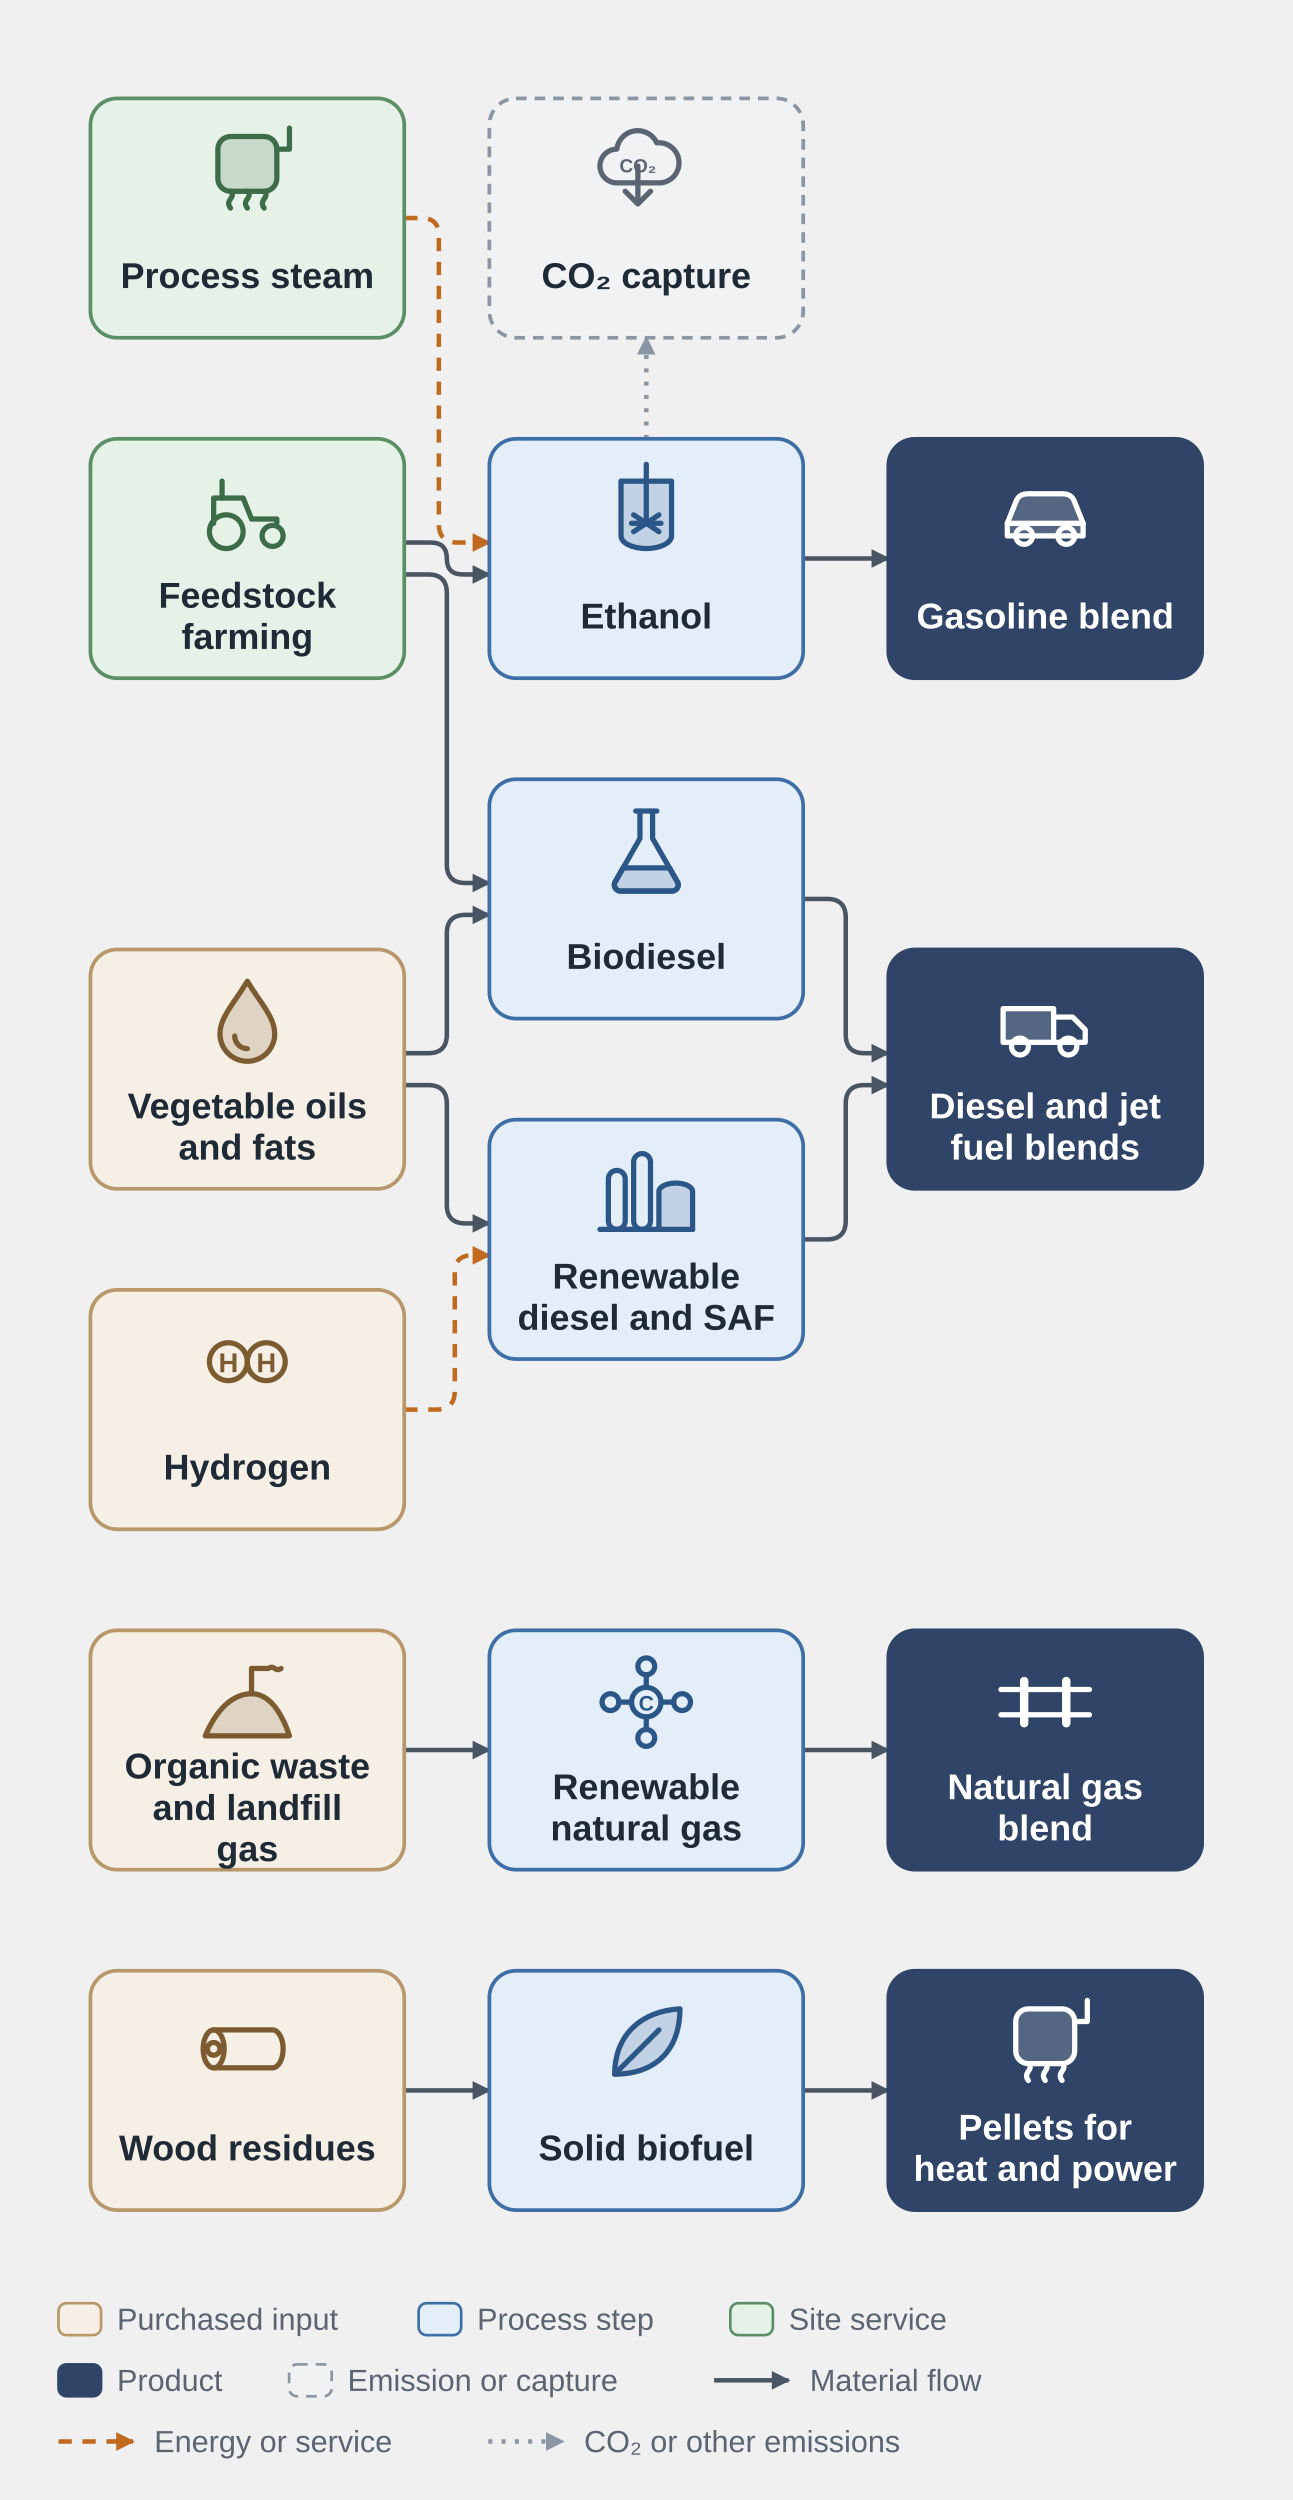
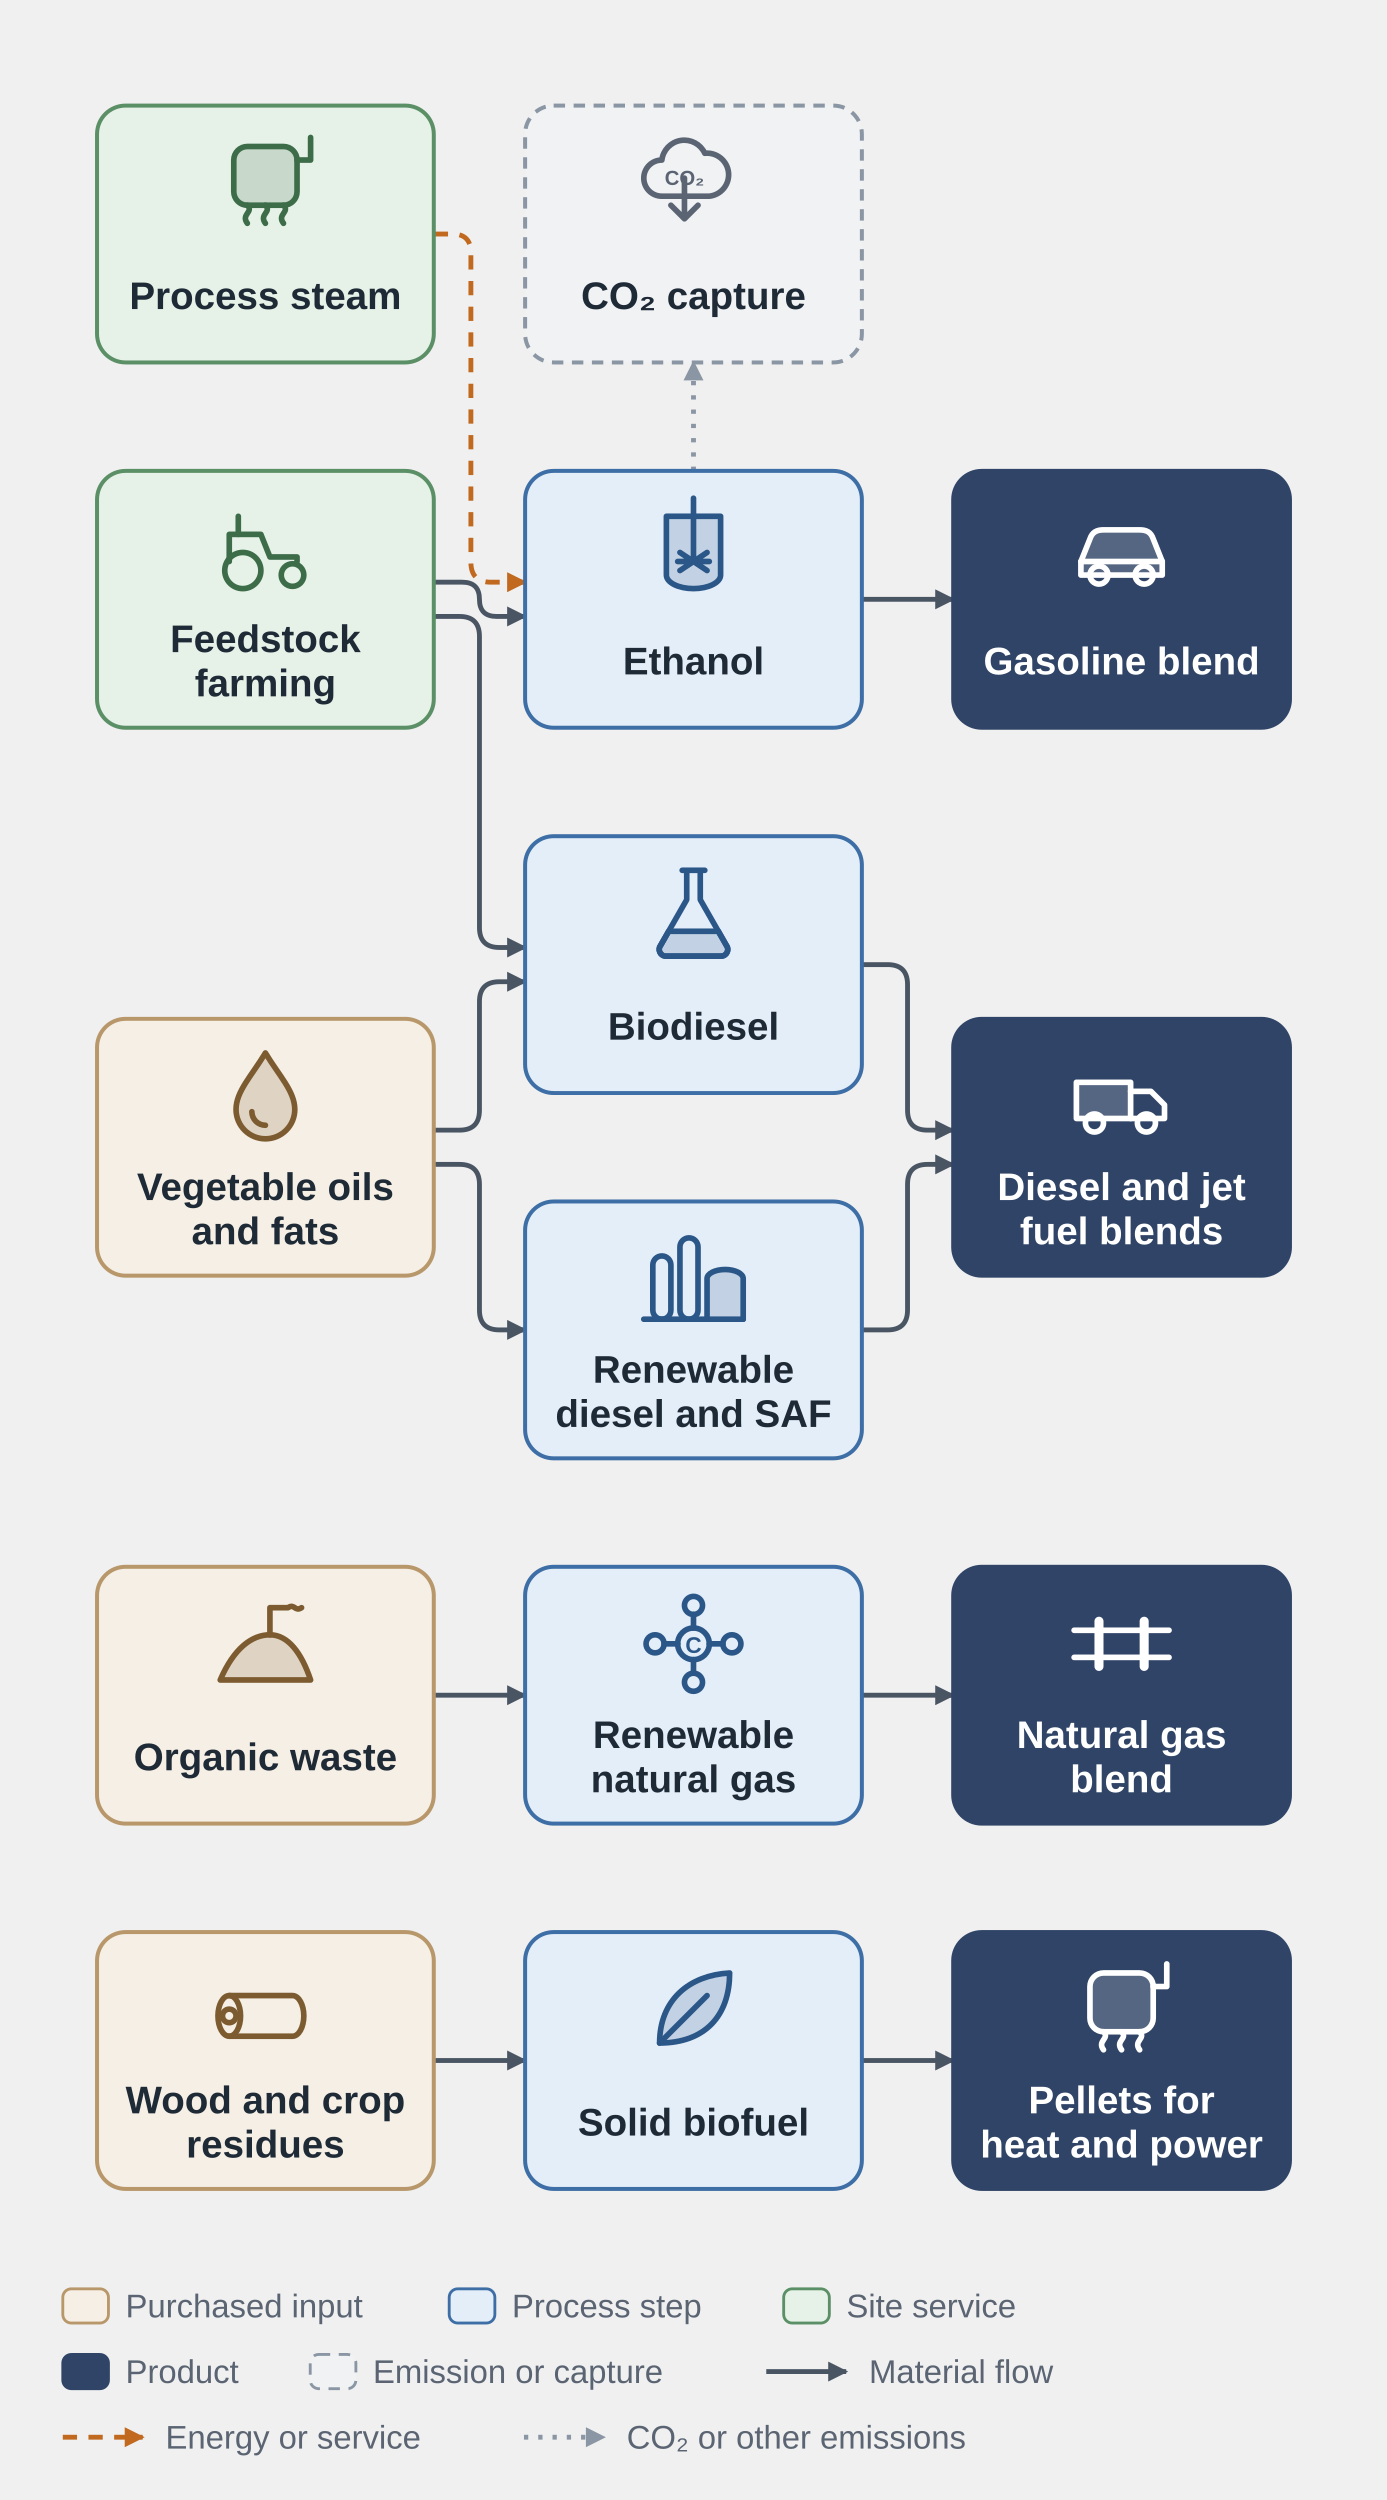
- <svg xmlns="http://www.w3.org/2000/svg" viewBox="0 0 486 940" width="486" height="940" font-family="'Source Sans Pro', 'Source Sans 3', 'Segoe UI', 'Helvetica Neue', Arial, sans-serif" role="img" aria-label="Biofuels process flowchart">
+ <svg xmlns="http://www.w3.org/2000/svg" viewBox="0 0 486 876" width="486" height="876" font-family="'Source Sans Pro', 'Source Sans 3', 'Segoe UI', 'Helvetica Neue', Arial, sans-serif" role="img" aria-label="Biofuels process flowchart">
  <defs>
    <symbol id="icon-biomass" viewBox="0 0 48 48">
      <g fill="none" stroke="currentColor" stroke-width="2.5" stroke-linecap="round" stroke-linejoin="round">
        <path d="M9 39 C9 20 22 9 40 8 C40 27 29 39 9 39 Z" fill="currentColor" fill-opacity="0.18" />
        <path d="M9 39 L30 18" />
      </g>
    </symbol>
    <symbol id="icon-boiler" viewBox="0 0 48 48">
      <g fill="none" stroke="currentColor" stroke-width="2.5" stroke-linecap="round" stroke-linejoin="round">
        <rect x="10" y="8" width="28" height="26" rx="6" fill="currentColor" fill-opacity="0.18" />
        <path d="M16 42 c-3-4 3-5 0-8 M24 42 c-3-4 3-5 0-8 M32 42 c-3-4 3-5 0-8" />
        <path d="M38 14 H44 V4" />
      </g>
    </symbol>
    <symbol id="icon-car" viewBox="0 0 48 48">
      <g fill="none" stroke="currentColor" stroke-width="2.5" stroke-linecap="round" stroke-linejoin="round">
        <path d="M6 30 L10 20 C11 17 13 16 16 16 H32 C35 16 37 17 38 20 L42 30 V36 H6 Z" fill="currentColor" fill-opacity="0.18" />
        <path d="M6 30 H42" />
        <circle cx="14" cy="36" r="4" />
        <circle cx="34" cy="36" r="4" />
      </g>
    </symbol>
    <symbol id="icon-ccs" viewBox="0 0 48 48">
      <g fill="none" stroke="currentColor" stroke-width="2.5" stroke-linecap="round" stroke-linejoin="round">
        <path d="M10 30 A8 8 0 0 1 10 14 A10 10 0 0 1 29 11 A8 8 0 0 1 31 30 Z" />
        <path d="M20 22 V40 M14 34 L20 40 L26 34" />
        <text x="20" y="25" text-anchor="middle" font-size="9" font-weight="700" fill="currentColor" stroke="none">CO₂</text>
      </g>
    </symbol>
    <symbol id="icon-chemical" viewBox="0 0 48 48">
      <g fill="none" stroke="currentColor" stroke-width="2.5" stroke-linecap="round" stroke-linejoin="round">
        <path d="M19 5 H29 M21 5 V18 L9 39 A3 3 0 0 0 12 43 H36 A3 3 0 0 0 39 39 L27 18 V5" />
        <path d="M13 32 H35 L39 39 A3 3 0 0 1 36 43 H12 A3 3 0 0 1 9 39 Z" fill="currentColor" fill-opacity="0.18" />
-       </g>
-     </symbol>
-     <symbol id="icon-hydrogen" viewBox="0 0 48 48">
-       <g fill="none" stroke="currentColor" stroke-width="2.5" stroke-linecap="round" stroke-linejoin="round">
-         <circle cx="15" cy="24" r="9" />
-         <circle cx="33" cy="24" r="9" />
-         <text x="15" y="29" text-anchor="middle" font-size="13" font-weight="700" fill="currentColor" stroke="none">H</text>
-         <text x="33" y="29" text-anchor="middle" font-size="13" font-weight="700" fill="currentColor" stroke="none">H</text>
      </g>
    </symbol>
    <symbol id="icon-landfill" viewBox="0 0 48 48">
      <g fill="none" stroke="currentColor" stroke-width="2.5" stroke-linecap="round" stroke-linejoin="round">
        <path d="M4 40 C10 26 18 20 26 20 C34 20 40 28 44 40 Z" fill="currentColor" fill-opacity="0.18" />
        <path d="M26 20 V8 H34 M34 8 c3-2 3 2 6 0" />
      </g>
    </symbol>
    <symbol id="icon-liquid-fuel" viewBox="0 0 48 48">
      <g fill="none" stroke="currentColor" stroke-width="2.5" stroke-linecap="round" stroke-linejoin="round">
        <path d="M24 5 C30 15 37 22 37 30 A13 13 0 0 1 11 30 C11 22 18 15 24 5 Z" fill="currentColor" fill-opacity="0.18" />
        <path d="M18 31 a6 6 0 0 0 6 6" />
      </g>
    </symbol>
    <symbol id="icon-log" viewBox="0 0 48 48">
      <g fill="none" stroke="currentColor" stroke-width="2.5" stroke-linecap="round" stroke-linejoin="round">
        <path d="M8 18 H36 A5 9 0 0 1 36 36 H8" />
        <ellipse cx="8" cy="27" rx="5" ry="9" />
        <circle cx="8" cy="27" r="3" />
      </g>
    </symbol>
    <symbol id="icon-methane" viewBox="0 0 48 48">
      <g fill="none" stroke="currentColor" stroke-width="2.5" stroke-linecap="round" stroke-linejoin="round">
        <circle cx="24" cy="24" r="7" />
        <circle cx="24" cy="7" r="4" />
        <circle cx="24" cy="41" r="4" />
        <circle cx="7" cy="24" r="4" />
        <circle cx="41" cy="24" r="4" />
        <path d="M24 11 V17 M24 31 V37 M11 24 H17 M31 24 H37" />
        <text x="24" y="28" text-anchor="middle" font-size="10" font-weight="700" fill="currentColor" stroke="none">C</text>
      </g>
    </symbol>
    <symbol id="icon-pipeline" viewBox="0 0 48 48">
      <g fill="none" stroke="currentColor" stroke-width="2.5" stroke-linecap="round" stroke-linejoin="round">
        <path d="M3 18 H45 M3 30 H45" />
        <path d="M14 14 V34 M34 14 V34" stroke-width="4" />
      </g>
    </symbol>
    <symbol id="icon-reactor" viewBox="0 0 48 48">
      <g fill="none" stroke="currentColor" stroke-width="2.5" stroke-linecap="round" stroke-linejoin="round">
        <path d="M12 10 H36 V36 A12 6 0 0 1 12 36 Z" fill="currentColor" fill-opacity="0.18" />
        <path d="M24 2 V30 M17 30 H31 M18 26 L30 34 M30 26 L18 34" />
      </g>
    </symbol>
    <symbol id="icon-refinery" viewBox="0 0 48 48">
      <g fill="none" stroke="currentColor" stroke-width="2.5" stroke-linecap="round" stroke-linejoin="round">
        <rect x="6" y="14" width="8" height="28" rx="4" />
        <rect x="18" y="6" width="8" height="36" rx="4" />
        <path d="M30 42 V24 A8 4 0 0 1 46 24 V42" fill="currentColor" fill-opacity="0.18" />
        <path d="M2 42 H46" />
      </g>
    </symbol>
    <symbol id="icon-tractor" viewBox="0 0 48 48">
      <g fill="none" stroke="currentColor" stroke-width="2.5" stroke-linecap="round" stroke-linejoin="round">
        <path d="M8 30 V18 H22 L26 28 H38 V30" />
        <circle cx="14" cy="34" r="8" />
        <circle cx="36" cy="36" r="5" />
        <path d="M12 18 V10" />
      </g>
    </symbol>
    <symbol id="icon-truck" viewBox="0 0 48 48">
      <g fill="none" stroke="currentColor" stroke-width="2.5" stroke-linecap="round" stroke-linejoin="round">
        <path d="M4 18 H28 V34 H4 Z" fill="currentColor" fill-opacity="0.18" />
        <path d="M28 22 H37 L43 28 V34 H28" />
        <circle cx="12" cy="36" r="4" />
        <circle cx="35" cy="36" r="4" />
      </g>
    </symbol>
    <marker id="arrow-material" viewBox="0 0 10 10" refX="9" refY="5" markerWidth="7" markerHeight="7" markerUnits="userSpaceOnUse" orient="auto-start-reverse">
      <path d="M 0 0 L 10 5 L 0 10 z" fill="#4a5563" />
    </marker>
    <marker id="arrow-energy" viewBox="0 0 10 10" refX="9" refY="5" markerWidth="7" markerHeight="7" markerUnits="userSpaceOnUse" orient="auto-start-reverse">
      <path d="M 0 0 L 10 5 L 0 10 z" fill="#c0691f" />
    </marker>
    <marker id="arrow-emission" viewBox="0 0 10 10" refX="9" refY="5" markerWidth="7" markerHeight="7" markerUnits="userSpaceOnUse" orient="auto-start-reverse">
      <path d="M 0 0 L 10 5 L 0 10 z" fill="#8a96a3" />
    </marker>
  </defs>
  <path d="M 152.0 204.0 L 162.0 204.0 Q 168.0 204.0 168.0 210.0 L 168.0 210.0 Q 168.0 216.0 174.0 216.0 L 184.0 216.0" fill="none" stroke="#4a5563" stroke-width="1.7" marker-end="url(#arrow-material)" />
  <path d="M 152.0 216.0 L 161.0 216.0 Q 168.0 216.0 168.0 223.0 L 168.0 325.0 Q 168.0 332.0 175.0 332.0 L 184.0 332.0" fill="none" stroke="#4a5563" stroke-width="1.7" marker-end="url(#arrow-material)" />
  <path d="M 152.0 396.0 L 161.0 396.0 Q 168.0 396.0 168.0 389.0 L 168.0 351.0 Q 168.0 344.0 175.0 344.0 L 184.0 344.0" fill="none" stroke="#4a5563" stroke-width="1.7" marker-end="url(#arrow-material)" />
-   <path d="M 152.0 408.0 L 161.0 408.0 Q 168.0 408.0 168.0 415.0 L 168.0 453.0 Q 168.0 460.0 175.0 460.0 L 184.0 460.0" fill="none" stroke="#4a5563" stroke-width="1.7" marker-end="url(#arrow-material)" />
-   <path d="M 152.0 530.0 L 164.0 530.0 Q 171.0 530.0 171.0 523.0 L 171.0 478.5 Q 171.0 472.0 177.5 472.0 L 184.0 472.0" fill="none" stroke="#c0691f" stroke-width="1.7" stroke-dasharray="5 4" marker-end="url(#arrow-energy)" />
-   <path d="M 152.0 658.0 L 184.0 658.0" fill="none" stroke="#4a5563" stroke-width="1.7" marker-end="url(#arrow-material)" />
-   <path d="M 152.0 786.0 L 184.0 786.0" fill="none" stroke="#4a5563" stroke-width="1.7" marker-end="url(#arrow-material)" />
+   <path d="M 152.0 408.0 L 161.0 408.0 Q 168.0 408.0 168.0 415.0 L 168.0 459.0 Q 168.0 466.0 175.0 466.0 L 184.0 466.0" fill="none" stroke="#4a5563" stroke-width="1.7" marker-end="url(#arrow-material)" />
+   <path d="M 152.0 594.0 L 184.0 594.0" fill="none" stroke="#4a5563" stroke-width="1.7" marker-end="url(#arrow-material)" />
+   <path d="M 152.0 722.0 L 184.0 722.0" fill="none" stroke="#4a5563" stroke-width="1.7" marker-end="url(#arrow-material)" />
  <path d="M 243.0 165.0 L 243.0 127.0" fill="none" stroke="#8a96a3" stroke-width="1.7" stroke-dasharray="1.5 3.5" marker-end="url(#arrow-emission)" />
  <path d="M 152.0 82.0 L 158.5 82.0 Q 165.0 82.0 165.0 88.5 L 165.0 197.0 Q 165.0 204.0 172.0 204.0 L 184.0 204.0" fill="none" stroke="#c0691f" stroke-width="1.7" stroke-dasharray="5 4" marker-end="url(#arrow-energy)" />
  <path d="M 302.0 210.0 L 334.0 210.0" fill="none" stroke="#4a5563" stroke-width="1.7" marker-end="url(#arrow-material)" />
  <path d="M 302.0 338.0 L 311.0 338.0 Q 318.0 338.0 318.0 345.0 L 318.0 389.0 Q 318.0 396.0 325.0 396.0 L 334.0 396.0" fill="none" stroke="#4a5563" stroke-width="1.7" marker-end="url(#arrow-material)" />
  <path d="M 302.0 466.0 L 311.0 466.0 Q 318.0 466.0 318.0 459.0 L 318.0 415.0 Q 318.0 408.0 325.0 408.0 L 334.0 408.0" fill="none" stroke="#4a5563" stroke-width="1.7" marker-end="url(#arrow-material)" />
-   <path d="M 302.0 658.0 L 334.0 658.0" fill="none" stroke="#4a5563" stroke-width="1.7" marker-end="url(#arrow-material)" />
-   <path d="M 302.0 786.0 L 334.0 786.0" fill="none" stroke="#4a5563" stroke-width="1.7" marker-end="url(#arrow-material)" />
+   <path d="M 302.0 594.0 L 334.0 594.0" fill="none" stroke="#4a5563" stroke-width="1.7" marker-end="url(#arrow-material)" />
+   <path d="M 302.0 722.0 L 334.0 722.0" fill="none" stroke="#4a5563" stroke-width="1.7" marker-end="url(#arrow-material)" />
  <g>
    <rect x="34.0" y="165.0" width="118" height="90" rx="10" fill="#e6f2e8" stroke="#5b8f66" stroke-width="1.4" />
    <use href="#icon-tractor" x="74.0" y="173.0" width="38" height="38" style="color:#3d6c48" />
    <text x="93.0" y="228.5" text-anchor="middle" font-size="13.5" font-weight="600" fill="#1f2a37">Feedstock</text>
    <text x="93.0" y="244.0" text-anchor="middle" font-size="13.5" font-weight="600" fill="#1f2a37">farming</text>
  </g>
  <g>
    <rect x="34.0" y="357.0" width="118" height="90" rx="10" fill="#f5efe5" stroke="#b8976a" stroke-width="1.4" />
    <use href="#icon-liquid-fuel" x="74.0" y="365.0" width="38" height="38" style="color:#7d5b30" />
    <text x="93.0" y="420.5" text-anchor="middle" font-size="13.5" font-weight="600" fill="#1f2a37">Vegetable oils</text>
    <text x="93.0" y="436.0" text-anchor="middle" font-size="13.5" font-weight="600" fill="#1f2a37">and fats</text>
  </g>
  <g>
-     <rect x="34.0" y="485.0" width="118" height="90" rx="10" fill="#f5efe5" stroke="#b8976a" stroke-width="1.4" />
-     <use href="#icon-hydrogen" x="74.0" y="493.0" width="38" height="38" style="color:#7d5b30" />
-     <text x="93.0" y="556.3" text-anchor="middle" font-size="13.5" font-weight="600" fill="#1f2a37">Hydrogen</text>
-   </g>
-   <g>
-     <rect x="34.0" y="613.0" width="118" height="90" rx="10" fill="#f5efe5" stroke="#b8976a" stroke-width="1.4" />
-     <use href="#icon-landfill" x="74.0" y="621.0" width="38" height="38" style="color:#7d5b30" />
-     <text x="93.0" y="668.7" text-anchor="middle" font-size="13.5" font-weight="600" fill="#1f2a37">Organic waste</text>
-     <text x="93.0" y="684.3" text-anchor="middle" font-size="13.5" font-weight="600" fill="#1f2a37">and landfill</text>
-     <text x="93.0" y="699.8" text-anchor="middle" font-size="13.5" font-weight="600" fill="#1f2a37">gas</text>
-   </g>
-   <g>
-     <rect x="34.0" y="741.0" width="118" height="90" rx="10" fill="#f5efe5" stroke="#b8976a" stroke-width="1.4" />
-     <use href="#icon-log" x="74.0" y="749.0" width="38" height="38" style="color:#7d5b30" />
-     <text x="93.0" y="812.3" text-anchor="middle" font-size="13.5" font-weight="600" fill="#1f2a37">Wood residues</text>
+     <rect x="34.0" y="549.0" width="118" height="90" rx="10" fill="#f5efe5" stroke="#b8976a" stroke-width="1.4" />
+     <use href="#icon-landfill" x="74.0" y="557.0" width="38" height="38" style="color:#7d5b30" />
+     <text x="93.0" y="620.3" text-anchor="middle" font-size="13.5" font-weight="600" fill="#1f2a37">Organic waste</text>
+   </g>
+   <g>
+     <rect x="34.0" y="677.0" width="118" height="90" rx="10" fill="#f5efe5" stroke="#b8976a" stroke-width="1.4" />
+     <use href="#icon-log" x="74.0" y="685.0" width="38" height="38" style="color:#7d5b30" />
+     <text x="93.0" y="740.5" text-anchor="middle" font-size="13.5" font-weight="600" fill="#1f2a37">Wood and crop</text>
+     <text x="93.0" y="756.0" text-anchor="middle" font-size="13.5" font-weight="600" fill="#1f2a37">residues</text>
  </g>
  <g>
    <rect x="184.0" y="37.0" width="118" height="90" rx="10" fill="#f1f2f4" stroke="#8a96a3" stroke-width="1.4" stroke-dasharray="4 3" />
    <use href="#icon-ccs" x="224.0" y="45.0" width="38" height="38" style="color:#5a6472" />
    <text x="243.0" y="108.3" text-anchor="middle" font-size="13.5" font-weight="600" fill="#1f2a37">CO₂ capture</text>
  </g>
  <g>
    <rect x="184.0" y="165.0" width="118" height="90" rx="10" fill="#e4eef9" stroke="#3d6ea5" stroke-width="1.4" />
    <use href="#icon-reactor" x="224.0" y="173.0" width="38" height="38" style="color:#2b5788" />
    <text x="243.0" y="236.3" text-anchor="middle" font-size="13.5" font-weight="600" fill="#1f2a37">Ethanol</text>
  </g>
  <g>
    <rect x="184.0" y="293.0" width="118" height="90" rx="10" fill="#e4eef9" stroke="#3d6ea5" stroke-width="1.4" />
    <use href="#icon-chemical" x="224.0" y="301.0" width="38" height="38" style="color:#2b5788" />
    <text x="243.0" y="364.3" text-anchor="middle" font-size="13.5" font-weight="600" fill="#1f2a37">Biodiesel</text>
  </g>
  <g>
    <rect x="184.0" y="421.0" width="118" height="90" rx="10" fill="#e4eef9" stroke="#3d6ea5" stroke-width="1.4" />
    <use href="#icon-refinery" x="224.0" y="429.0" width="38" height="38" style="color:#2b5788" />
    <text x="243.0" y="484.5" text-anchor="middle" font-size="13.5" font-weight="600" fill="#1f2a37">Renewable</text>
    <text x="243.0" y="500.0" text-anchor="middle" font-size="13.5" font-weight="600" fill="#1f2a37">diesel and SAF</text>
  </g>
  <g>
-     <rect x="184.0" y="613.0" width="118" height="90" rx="10" fill="#e4eef9" stroke="#3d6ea5" stroke-width="1.4" />
-     <use href="#icon-methane" x="224.0" y="621.0" width="38" height="38" style="color:#2b5788" />
-     <text x="243.0" y="676.5" text-anchor="middle" font-size="13.5" font-weight="600" fill="#1f2a37">Renewable</text>
-     <text x="243.0" y="692.0" text-anchor="middle" font-size="13.5" font-weight="600" fill="#1f2a37">natural gas</text>
-   </g>
-   <g>
-     <rect x="184.0" y="741.0" width="118" height="90" rx="10" fill="#e4eef9" stroke="#3d6ea5" stroke-width="1.4" />
-     <use href="#icon-biomass" x="224.0" y="749.0" width="38" height="38" style="color:#2b5788" />
-     <text x="243.0" y="812.3" text-anchor="middle" font-size="13.5" font-weight="600" fill="#1f2a37">Solid biofuel</text>
+     <rect x="184.0" y="549.0" width="118" height="90" rx="10" fill="#e4eef9" stroke="#3d6ea5" stroke-width="1.4" />
+     <use href="#icon-methane" x="224.0" y="557.0" width="38" height="38" style="color:#2b5788" />
+     <text x="243.0" y="612.5" text-anchor="middle" font-size="13.5" font-weight="600" fill="#1f2a37">Renewable</text>
+     <text x="243.0" y="628.0" text-anchor="middle" font-size="13.5" font-weight="600" fill="#1f2a37">natural gas</text>
+   </g>
+   <g>
+     <rect x="184.0" y="677.0" width="118" height="90" rx="10" fill="#e4eef9" stroke="#3d6ea5" stroke-width="1.4" />
+     <use href="#icon-biomass" x="224.0" y="685.0" width="38" height="38" style="color:#2b5788" />
+     <text x="243.0" y="748.3" text-anchor="middle" font-size="13.5" font-weight="600" fill="#1f2a37">Solid biofuel</text>
  </g>
  <g>
    <rect x="34.0" y="37.0" width="118" height="90" rx="10" fill="#e6f2e8" stroke="#5b8f66" stroke-width="1.4" />
    <use href="#icon-boiler" x="74.0" y="45.0" width="38" height="38" style="color:#3d6c48" />
    <text x="93.0" y="108.3" text-anchor="middle" font-size="13.5" font-weight="600" fill="#1f2a37">Process steam</text>
  </g>
  <g>
    <rect x="334.0" y="165.0" width="118" height="90" rx="10" fill="#2f4466" stroke="#2f4466" stroke-width="1.4" />
    <use href="#icon-car" x="374.0" y="173.0" width="38" height="38" style="color:#ffffff" />
    <text x="393.0" y="236.3" text-anchor="middle" font-size="13.5" font-weight="600" fill="#ffffff">Gasoline blend</text>
  </g>
  <g>
    <rect x="334.0" y="357.0" width="118" height="90" rx="10" fill="#2f4466" stroke="#2f4466" stroke-width="1.4" />
    <use href="#icon-truck" x="374.0" y="365.0" width="38" height="38" style="color:#ffffff" />
    <text x="393.0" y="420.5" text-anchor="middle" font-size="13.5" font-weight="600" fill="#ffffff">Diesel and jet</text>
    <text x="393.0" y="436.0" text-anchor="middle" font-size="13.5" font-weight="600" fill="#ffffff">fuel blends</text>
  </g>
  <g>
-     <rect x="334.0" y="613.0" width="118" height="90" rx="10" fill="#2f4466" stroke="#2f4466" stroke-width="1.4" />
-     <use href="#icon-pipeline" x="374.0" y="621.0" width="38" height="38" style="color:#ffffff" />
-     <text x="393.0" y="676.5" text-anchor="middle" font-size="13.5" font-weight="600" fill="#ffffff">Natural gas</text>
-     <text x="393.0" y="692.0" text-anchor="middle" font-size="13.5" font-weight="600" fill="#ffffff">blend</text>
-   </g>
-   <g>
-     <rect x="334.0" y="741.0" width="118" height="90" rx="10" fill="#2f4466" stroke="#2f4466" stroke-width="1.4" />
-     <use href="#icon-boiler" x="374.0" y="749.0" width="38" height="38" style="color:#ffffff" />
-     <text x="393.0" y="804.5" text-anchor="middle" font-size="13.5" font-weight="600" fill="#ffffff">Pellets for</text>
-     <text x="393.0" y="820.0" text-anchor="middle" font-size="13.5" font-weight="600" fill="#ffffff">heat and power</text>
-   </g>
-   <rect x="22.0" y="866.0" width="16" height="12" rx="3" fill="#f5efe5" stroke="#b8976a" />
-   <text x="44.0" y="876.0" font-size="11.5" fill="#5a6472">Purchased input</text>
-   <rect x="157.4" y="866.0" width="16" height="12" rx="3" fill="#e4eef9" stroke="#3d6ea5" />
-   <text x="179.4" y="876.0" font-size="11.5" fill="#5a6472">Process step</text>
-   <rect x="274.6" y="866.0" width="16" height="12" rx="3" fill="#e6f2e8" stroke="#5b8f66" />
-   <text x="296.6" y="876.0" font-size="11.5" fill="#5a6472">Site service</text>
-   <rect x="22.0" y="889.0" width="16" height="12" rx="3" fill="#2f4466" stroke="#2f4466" />
-   <text x="44.0" y="899.0" font-size="11.5" fill="#5a6472">Product</text>
-   <rect x="108.7" y="889.0" width="16" height="12" rx="3" fill="#f1f2f4" stroke="#8a96a3" stroke-dasharray="4 3" />
-   <text x="130.7" y="899.0" font-size="11.5" fill="#5a6472">Emission or capture</text>
-   <path d="M 268.5 895.0 H 296.5" stroke="#4a5563" stroke-width="1.7" marker-end="url(#arrow-material)" />
-   <text x="304.5" y="899.0" font-size="11.5" fill="#5a6472">Material flow</text>
-   <path d="M 22.0 918.0 H 50.0" stroke="#c0691f" stroke-width="1.7" stroke-dasharray="5 4" marker-end="url(#arrow-energy)" />
-   <text x="58.0" y="922.0" font-size="11.5" fill="#5a6472">Energy or service</text>
-   <path d="M 183.6 918.0 H 211.6" stroke="#8a96a3" stroke-width="1.7" stroke-dasharray="1.5 3.5" marker-end="url(#arrow-emission)" />
-   <text x="219.6" y="922.0" font-size="11.5" fill="#5a6472">CO₂ or other emissions</text>
+     <rect x="334.0" y="549.0" width="118" height="90" rx="10" fill="#2f4466" stroke="#2f4466" stroke-width="1.4" />
+     <use href="#icon-pipeline" x="374.0" y="557.0" width="38" height="38" style="color:#ffffff" />
+     <text x="393.0" y="612.5" text-anchor="middle" font-size="13.5" font-weight="600" fill="#ffffff">Natural gas</text>
+     <text x="393.0" y="628.0" text-anchor="middle" font-size="13.5" font-weight="600" fill="#ffffff">blend</text>
+   </g>
+   <g>
+     <rect x="334.0" y="677.0" width="118" height="90" rx="10" fill="#2f4466" stroke="#2f4466" stroke-width="1.4" />
+     <use href="#icon-boiler" x="374.0" y="685.0" width="38" height="38" style="color:#ffffff" />
+     <text x="393.0" y="740.5" text-anchor="middle" font-size="13.5" font-weight="600" fill="#ffffff">Pellets for</text>
+     <text x="393.0" y="756.0" text-anchor="middle" font-size="13.5" font-weight="600" fill="#ffffff">heat and power</text>
+   </g>
+   <rect x="22.0" y="802" width="16" height="12" rx="3" fill="#f5efe5" stroke="#b8976a" />
+   <text x="44.0" y="812" font-size="11.5" fill="#5a6472">Purchased input</text>
+   <rect x="157.4" y="802" width="16" height="12" rx="3" fill="#e4eef9" stroke="#3d6ea5" />
+   <text x="179.4" y="812" font-size="11.5" fill="#5a6472">Process step</text>
+   <rect x="274.6" y="802" width="16" height="12" rx="3" fill="#e6f2e8" stroke="#5b8f66" />
+   <text x="296.6" y="812" font-size="11.5" fill="#5a6472">Site service</text>
+   <rect x="22.0" y="825.0" width="16" height="12" rx="3" fill="#2f4466" stroke="#2f4466" />
+   <text x="44.0" y="835.0" font-size="11.5" fill="#5a6472">Product</text>
+   <rect x="108.7" y="825.0" width="16" height="12" rx="3" fill="#f1f2f4" stroke="#8a96a3" stroke-dasharray="4 3" />
+   <text x="130.7" y="835.0" font-size="11.5" fill="#5a6472">Emission or capture</text>
+   <path d="M 268.5 831.0 H 296.5" stroke="#4a5563" stroke-width="1.7" marker-end="url(#arrow-material)" />
+   <text x="304.5" y="835.0" font-size="11.5" fill="#5a6472">Material flow</text>
+   <path d="M 22.0 854.0 H 50.0" stroke="#c0691f" stroke-width="1.7" stroke-dasharray="5 4" marker-end="url(#arrow-energy)" />
+   <text x="58.0" y="858.0" font-size="11.5" fill="#5a6472">Energy or service</text>
+   <path d="M 183.6 854.0 H 211.6" stroke="#8a96a3" stroke-width="1.7" stroke-dasharray="1.5 3.5" marker-end="url(#arrow-emission)" />
+   <text x="219.6" y="858.0" font-size="11.5" fill="#5a6472">CO₂ or other emissions</text>
</svg>
